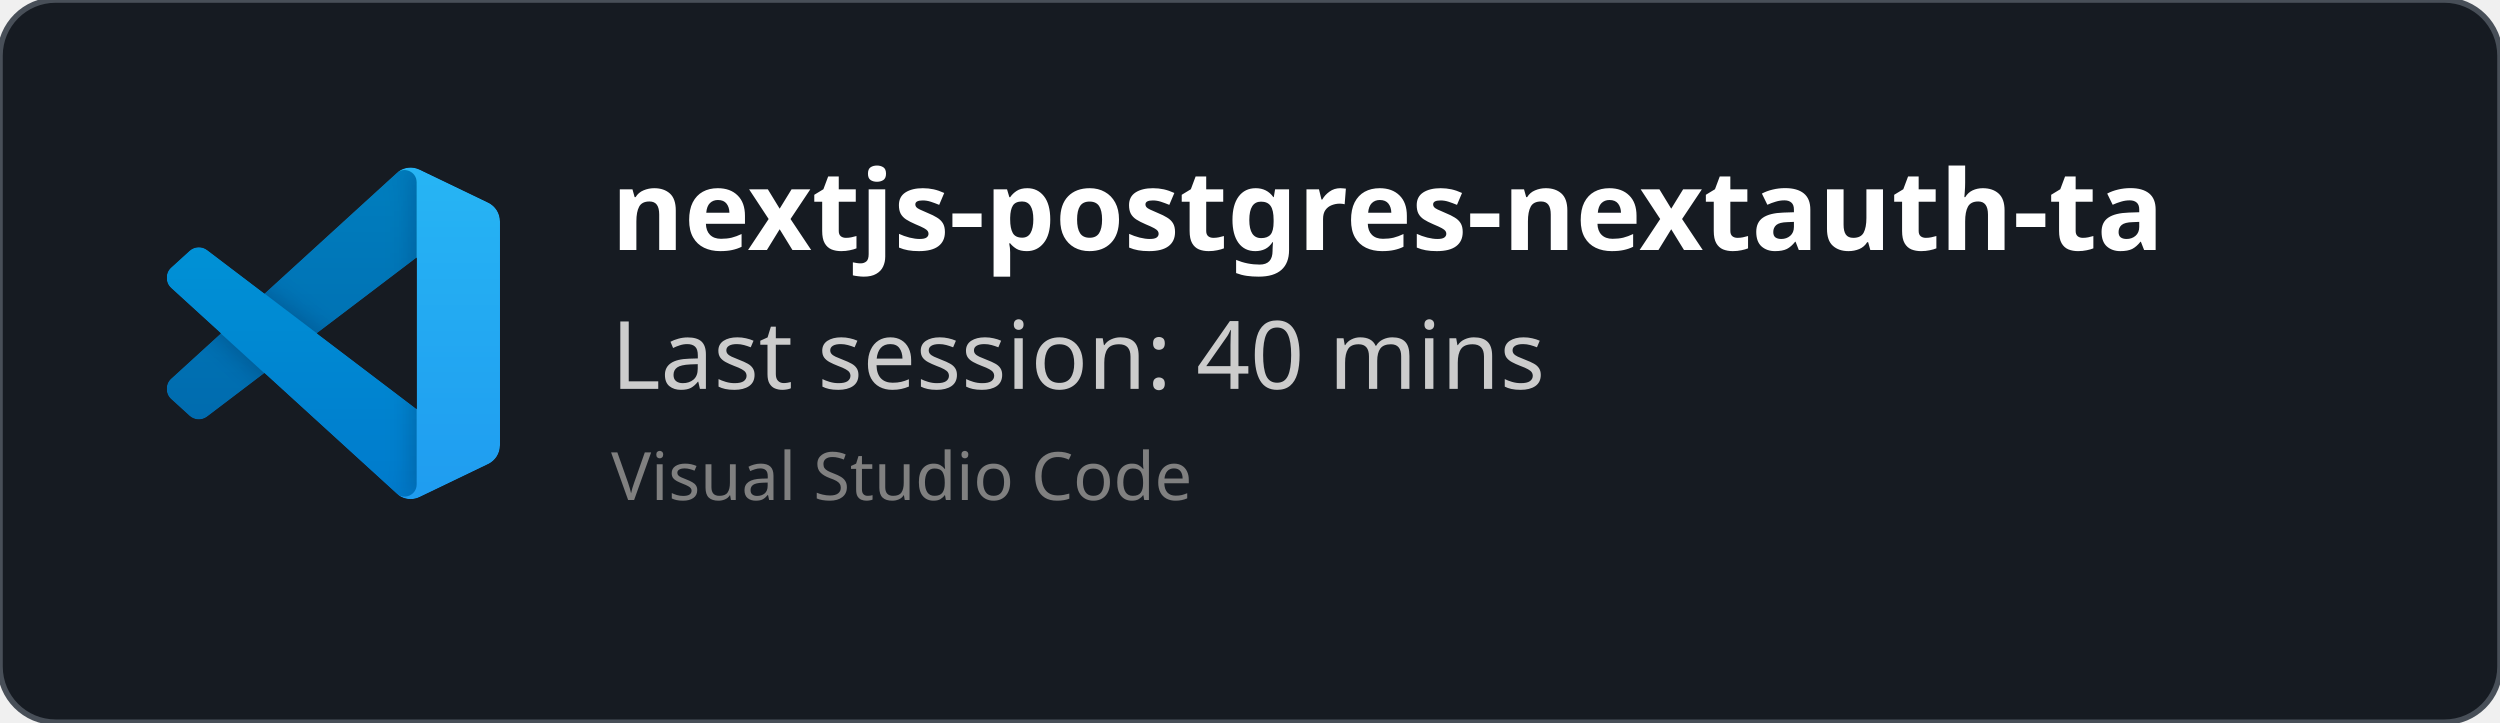
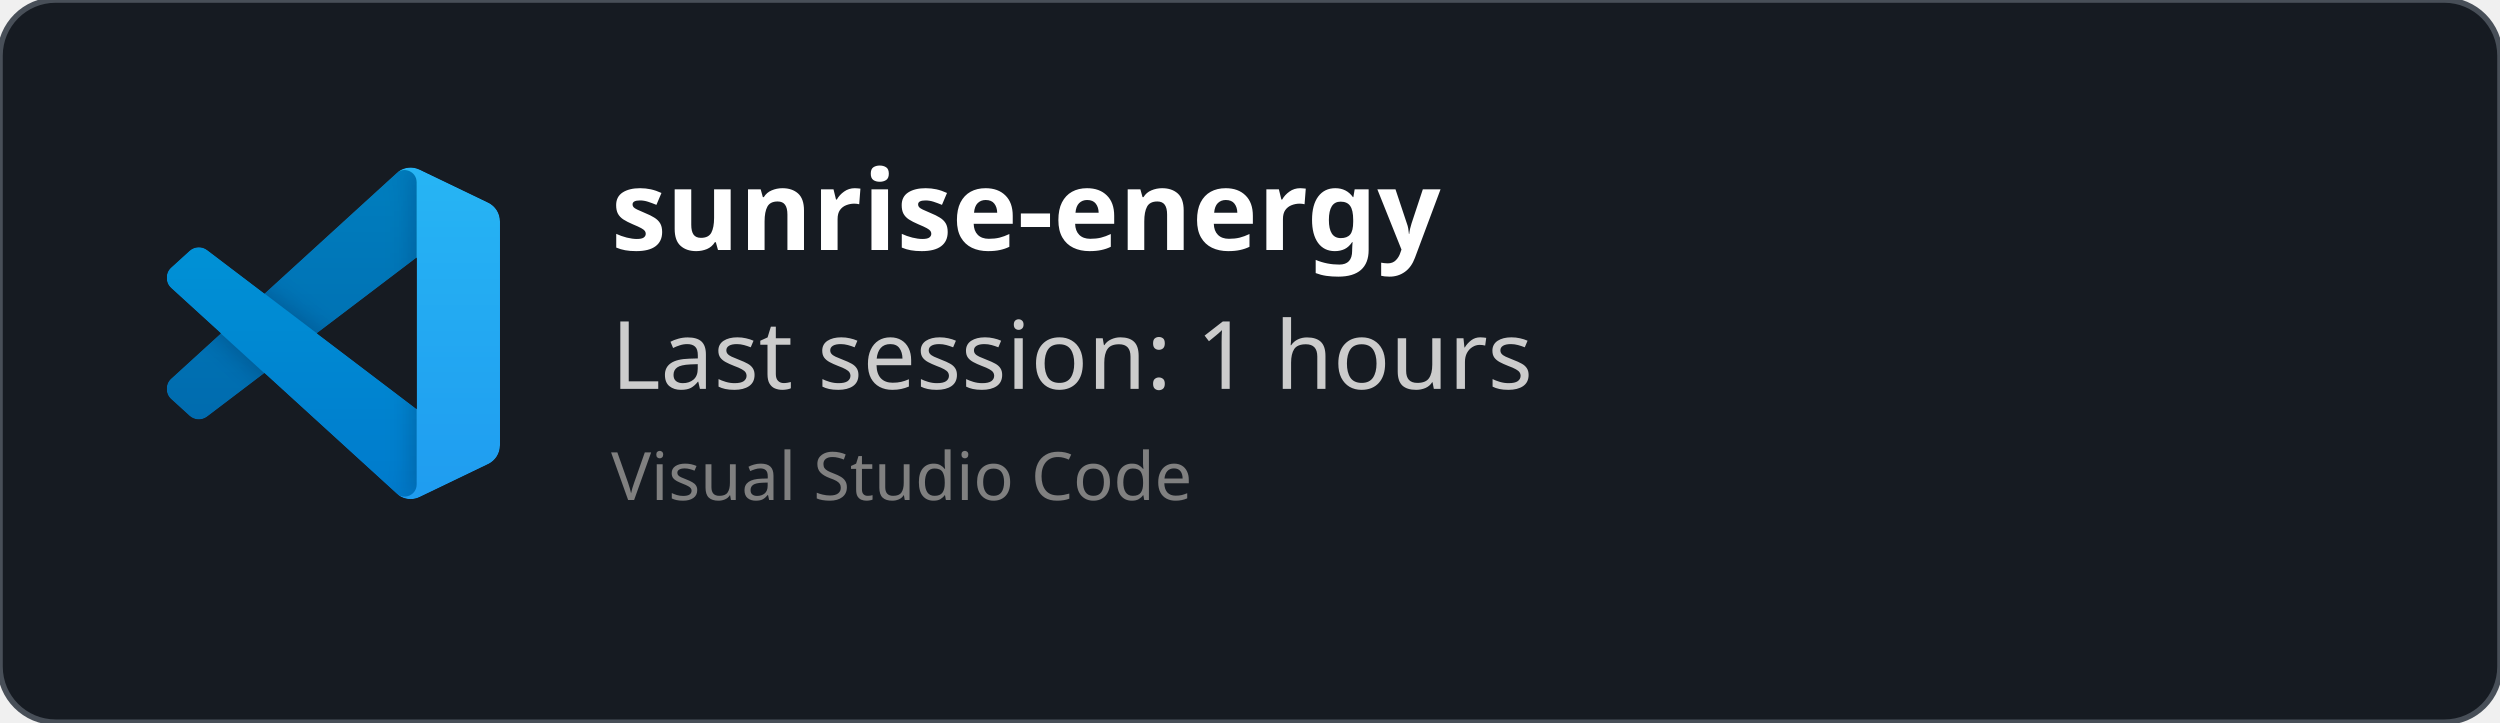
<svg xmlns="http://www.w3.org/2000/svg" width="450" height="130" viewBox="0 0 450 130" fill="none" role="img">
  <style>
    *{
        font-family: 'Segoe UI', Ubuntu, monospace
    }
    </style>
  <defs>
    <clipPath id="horizontalClip" x="20" y="20" width="500" height="200">
      <rect x="90" y="20" width="300" height="50" />
    </clipPath>
  </defs>
  <rect width="450" height="130" fill="rgba(22,27,34)" stroke="#484f58" stroke-width="1" fill-opacity="1" stroke-opacity="1" x="0" y="0" rx="10px" ry="10px">
    </rect>
  <svg width="60" height="60" x="30" y="30" viewBox="0 0 100 100" fill="none" id="vscode">
    <mask id="mask0" mask-type="alpha" maskUnits="userSpaceOnUse" x="0" y="0" width="100" height="100">
      <path fill-rule="evenodd" clip-rule="evenodd" d="M70.912 99.317C72.487 99.931 74.283 99.891 75.873 99.126L96.461 89.22C98.624 88.179 100 85.989 100 83.587V16.413C100 14.011 98.624 11.822 96.461 10.781L75.873 0.874C73.786 -0.13 71.345 0.116 69.513 1.447C69.252 1.637 69.003 1.849 68.769 2.083L29.355 38.041L12.187 25.01C10.589 23.797 8.354 23.896 6.869 25.246L1.363 30.255C-0.453 31.906 -0.455 34.763 1.359 36.417L16.247 50L1.359 63.583C-0.455 65.237 -0.453 68.094 1.363 69.745L6.869 74.754C8.354 76.104 10.589 76.204 12.187 74.99L29.355 61.959L68.769 97.917C69.392 98.541 70.125 99.01 70.912 99.317ZM75.015 27.299L45.109 50L75.015 72.701V27.299Z" fill="white" />
    </mask>
    <g mask="url(#mask0)">
      <path d="M96.461 10.796L75.857 0.876C73.472 -0.273 70.622 0.212 68.75 2.083L1.299 63.583C-0.516 65.237 -0.514 68.094 1.303 69.745L6.813 74.754C8.298 76.104 10.535 76.204 12.134 74.99L93.361 13.37C96.086 11.303 100 13.246 100 16.667V16.427C100 14.027 98.625 11.838 96.461 10.796Z" fill="#0065A9" />
      <g filter="url(#filter0_d)">
        <path d="M96.461 89.204L75.857 99.124C73.472 100.273 70.622 99.788 68.75 97.917L1.299 36.417C-0.516 34.763 -0.514 31.906 1.303 30.255L6.813 25.246C8.298 23.896 10.535 23.796 12.134 25.009L93.361 86.63C96.086 88.697 100 86.754 100 83.333V83.573C100 85.974 98.625 88.162 96.461 89.204Z" fill="#007ACC" />
      </g>
      <g filter="url(#filter1_d)">
        <path d="M75.858 99.126C73.472 100.274 70.622 99.788 68.75 97.917C71.056 100.223 75 98.59 75 95.328V4.672C75 1.41 71.056 -0.223 68.75 2.083C70.622 0.211 73.472 -0.274 75.858 0.874L96.459 10.781C98.623 11.822 100 14.011 100 16.413V83.587C100 85.989 98.623 88.179 96.459 89.22L75.858 99.126Z" fill="#1F9CF0" />
      </g>
      <g style="mix-blend-mode:overlay" opacity="0.25">
        <path fill-rule="evenodd" clip-rule="evenodd" d="M70.851 99.317C72.426 99.931 74.222 99.891 75.812 99.126L96.4 89.22C98.563 88.179 99.939 85.989 99.939 83.587V16.413C99.939 14.011 98.564 11.822 96.4 10.781L75.812 0.874C73.725 -0.13 71.284 0.116 69.453 1.447C69.191 1.637 68.942 1.849 68.708 2.083L29.294 38.041L12.126 25.01C10.528 23.796 8.293 23.896 6.809 25.246L1.302 30.255C-0.513 31.906 -0.515 34.763 1.298 36.417L16.186 50L1.298 63.583C-0.515 65.237 -0.513 68.094 1.302 69.745L6.809 74.754C8.293 76.104 10.528 76.204 12.126 74.99L29.294 61.959L68.708 97.917C69.332 98.54 70.064 99.01 70.851 99.317ZM74.954 27.299L45.048 50L74.954 72.701V27.299Z" fill="url(#paint0_linear)" />
      </g>
    </g>
    <defs>
      <filter id="filter0_d" x="-8.394" y="15.829" width="116.727" height="92.246" filterUnits="userSpaceOnUse" color-interpolation-filters="sRGB">
        <feFlood flood-opacity="0" result="BackgroundImageFix" />
        <feColorMatrix in="SourceAlpha" type="matrix" values="0 0 0 0 0 0 0 0 0 0 0 0 0 0 0 0 0 0 127 0" />
        <feOffset />
        <feGaussianBlur stdDeviation="4.167" />
        <feColorMatrix type="matrix" values="0 0 0 0 0 0 0 0 0 0 0 0 0 0 0 0 0 0 0.25 0" />
        <feBlend mode="overlay" in2="BackgroundImageFix" result="effect1_dropShadow" />
        <feBlend mode="normal" in="SourceGraphic" in2="effect1_dropShadow" result="shape" />
      </filter>
      <filter id="filter1_d" x="60.417" y="-8.076" width="47.917" height="116.151" filterUnits="userSpaceOnUse" color-interpolation-filters="sRGB">
        <feFlood flood-opacity="0" result="BackgroundImageFix" />
        <feColorMatrix in="SourceAlpha" type="matrix" values="0 0 0 0 0 0 0 0 0 0 0 0 0 0 0 0 0 0 127 0" />
        <feOffset />
        <feGaussianBlur stdDeviation="4.167" />
        <feColorMatrix type="matrix" values="0 0 0 0 0 0 0 0 0 0 0 0 0 0 0 0 0 0 0.25 0" />
        <feBlend mode="overlay" in2="BackgroundImageFix" result="effect1_dropShadow" />
        <feBlend mode="normal" in="SourceGraphic" in2="effect1_dropShadow" result="shape" />
      </filter>
      <linearGradient id="paint0_linear" x1="49.939" y1="0.258" x2="49.939" y2="99.742" gradientUnits="userSpaceOnUse">
        <stop stop-color="white" />
        <stop offset="1" stop-color="white" stop-opacity="0" />
      </linearGradient>
    </defs>
  </svg>
  <text x="110" y="45" font-size="20" clip-path="url(#horizontalClip)" font-weight="bold" font-family="Ubuntu" fill="white">
-     nextjs-postgres-nextauth-tailwindcss-template-main
+     sunrise-energy
    </text>
  <text x="110" y="70" font-size="17px" font-family="Ubuntu" fill="#ccc">
-     Last session: 40 mins
+     Last session: 1 hours
    </text>
  <text x="110" y="90" font-size="12px" font-family="Ubuntu" fill="grey">
    Visual Studio Code
    </text>
</svg>
